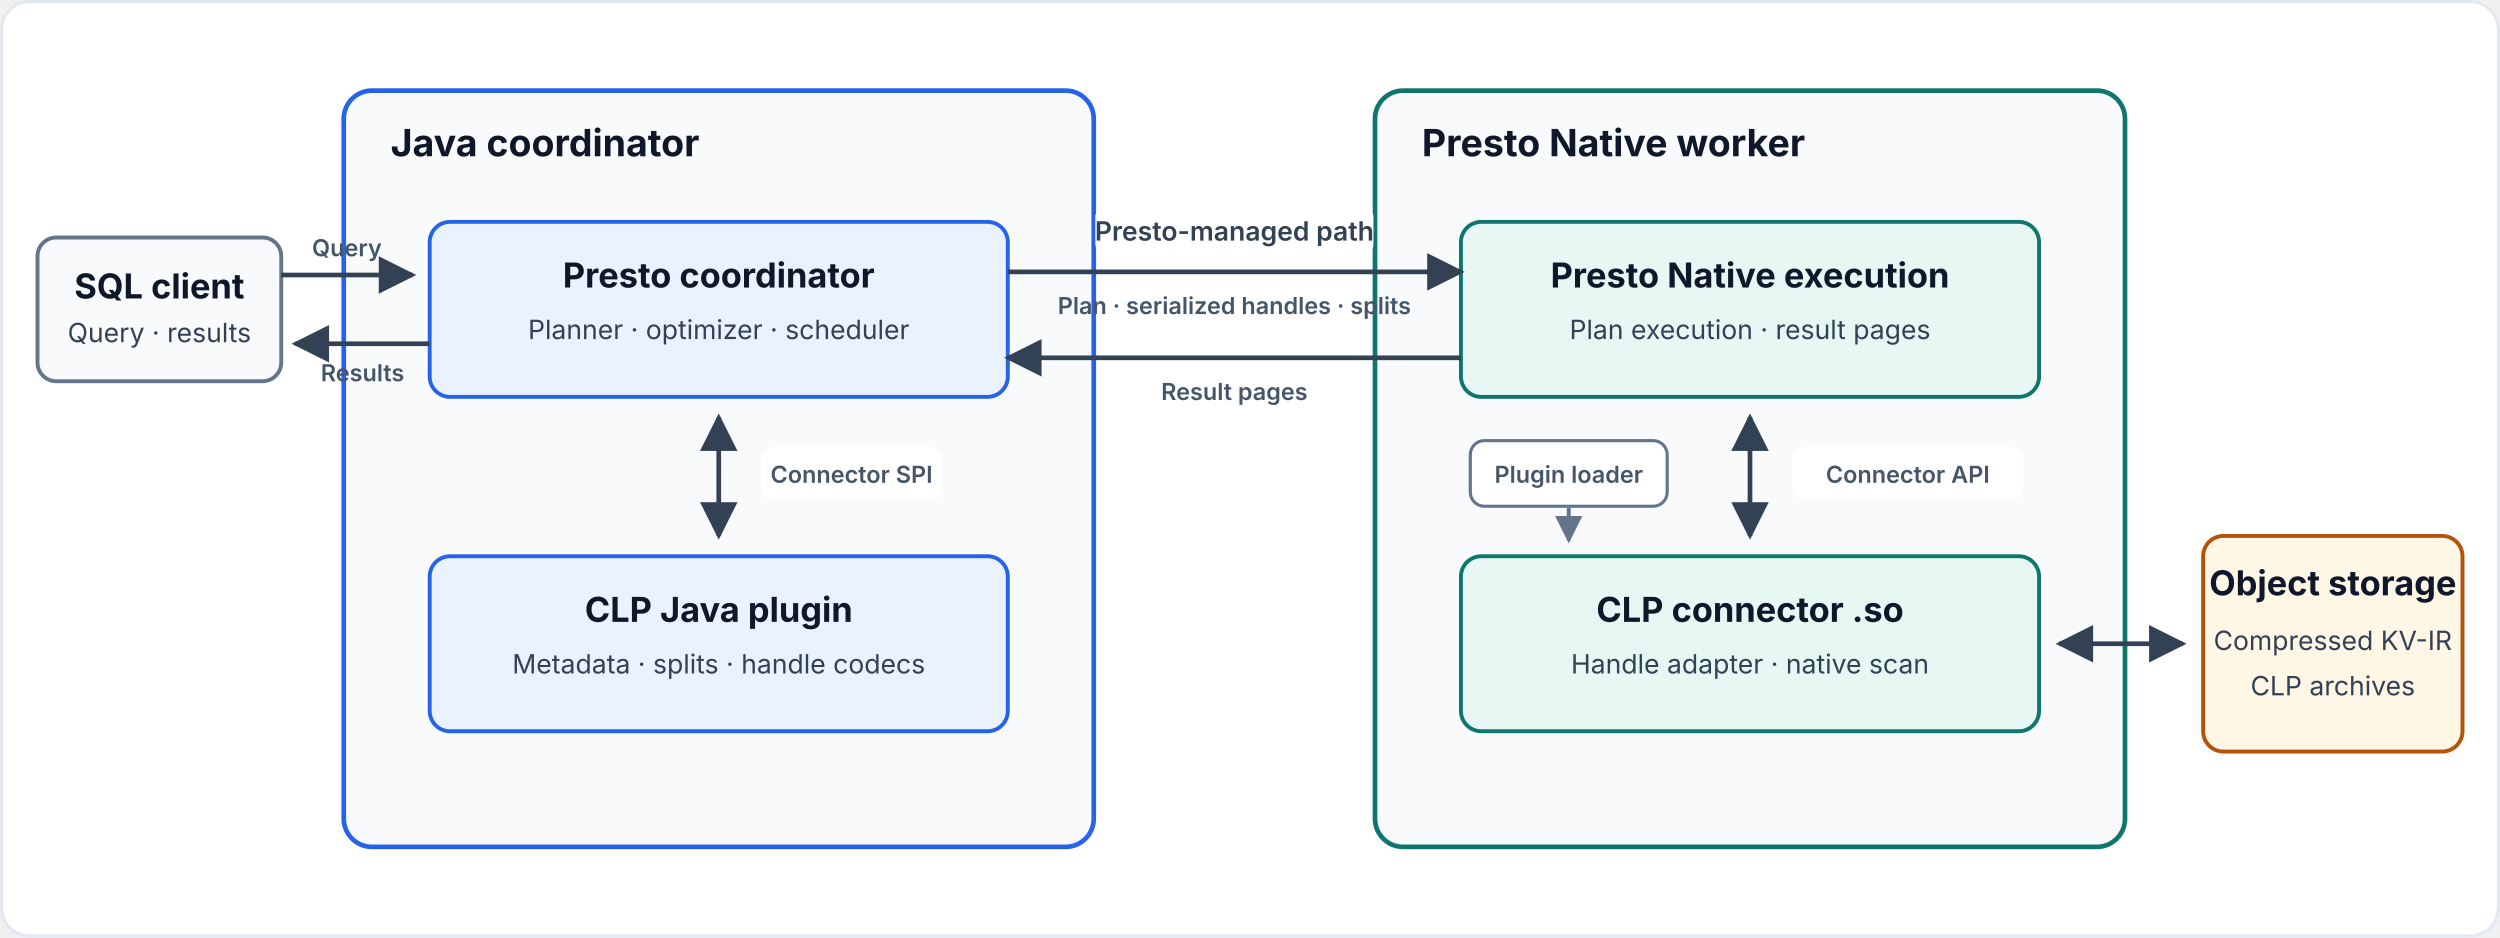
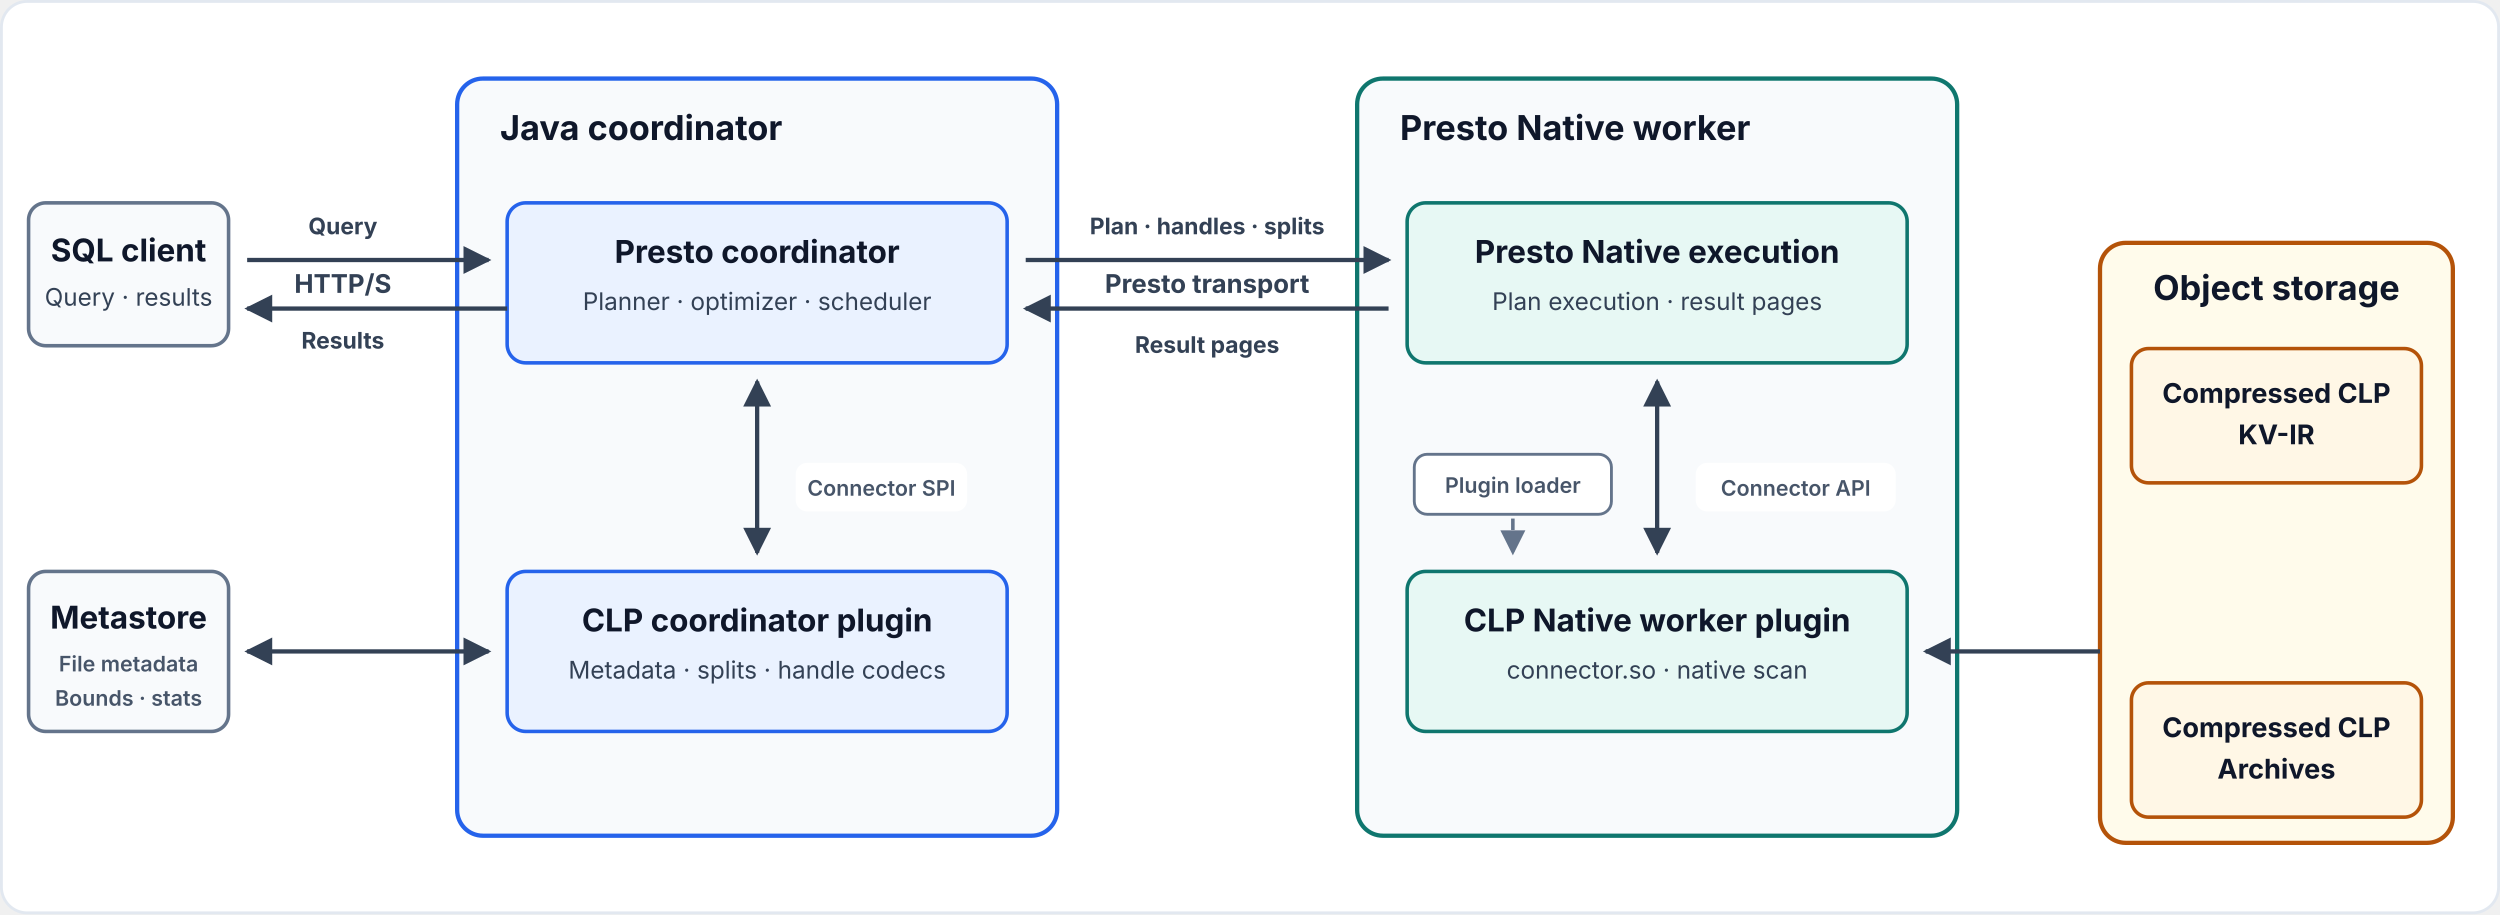
- <svg xmlns="http://www.w3.org/2000/svg" width="1600" height="600" viewBox="0 0 1600 600" role="img" aria-labelledby="title description">
+ <svg xmlns="http://www.w3.org/2000/svg" width="1750" height="640" viewBox="0 0 1750 640" role="img" aria-labelledby="title description">
  <defs>
-     <marker id="arrow" viewBox="0 0 10 10" refX="9" refY="5" markerWidth="8" markerHeight="8" orient="auto-start-reverse">
+     <marker id="arrow" viewBox="0 0 10 10" refX="9" refY="5" markerWidth="6.5" markerHeight="6.5" orient="auto-start-reverse">
      <path d="M 0 0 L 10 5 L 0 10 z" fill="#334155" />
    </marker>
    <marker id="arrow-muted" viewBox="0 0 10 10" refX="9" refY="5" markerWidth="7" markerHeight="7" orient="auto-start-reverse">
      <path d="M 0 0 L 10 5 L 0 10 z" fill="#64748b" />
    </marker>
    <style>
      text { font-family: Inter, ui-sans-serif, system-ui, -apple-system, BlinkMacSystemFont, "Segoe UI", sans-serif; fill: #0f172a; }
      .group-title { font-size: 24px; font-weight: 700; }
      .box-title { font-size: 22px; font-weight: 700; }
+       .storage-title { font-size: 19px; font-weight: 700; }
      .box-detail { font-size: 17px; fill: #334155; }
-       .edge-label { font-size: 17px; font-weight: 600; fill: #334155; }
+       .edge-label { font-size: 16px; font-weight: 700; fill: #334155; }
      .small-label { font-size: 15px; font-weight: 600; fill: #475569; }
+       .transport-label { font-size: 18px; font-weight: 700; fill: #334155; }
+       .transport-detail { font-size: 16px; font-weight: 700; fill: #334155; }
      .flow { fill: none; stroke: #334155; stroke-width: 3; marker-end: url(#arrow); }
      .interface { fill: none; stroke: #334155; stroke-width: 3; marker-start: url(#arrow); marker-end: url(#arrow); }
      .load { fill: none; stroke: #64748b; stroke-width: 2.5; stroke-dasharray: 8 7; marker-end: url(#arrow-muted); }
    </style>
  </defs>
-   <rect x="1" y="1" width="1598" height="598" rx="18" fill="#ffffff" stroke="#e2e8f0" stroke-width="2" />
-   <rect x="24" y="152" width="156" height="92" rx="12" fill="#f8fafc" stroke="#64748b" stroke-width="2.5" />
-   <text x="102" y="191" text-anchor="middle" class="box-title">SQL client</text>
-   <text x="102" y="219" text-anchor="middle" class="box-detail">Query · results</text>
-   <rect x="220" y="58" width="480" height="484" rx="18" fill="#f8fafc" stroke="#2563eb" stroke-width="3" />
-   <text x="250" y="100" class="group-title">Java coordinator</text>
-   <rect x="275" y="142" width="370" height="112" rx="13" fill="#eaf2ff" stroke="#2563eb" stroke-width="2.5" />
-   <text x="460" y="184" text-anchor="middle" class="box-title">Presto coordinator</text>
-   <text x="460" y="217" text-anchor="middle" class="box-detail">Planner · optimizer · scheduler</text>
-   <rect x="275" y="356" width="370" height="112" rx="13" fill="#eaf2ff" stroke="#2563eb" stroke-width="2.5" />
-   <text x="460" y="398" text-anchor="middle" class="box-title">CLP Java plugin</text>
-   <text x="460" y="431" text-anchor="middle" class="box-detail">Metadata · splits · handle codecs</text>
-   <path d="M 460 267 L 460 343" class="interface" />
-   <rect x="487" y="286" width="116" height="34" rx="8" fill="#ffffff" />
-   <text x="545" y="309" text-anchor="middle" class="small-label">Connector SPI</text>
-   <rect x="880" y="58" width="480" height="484" rx="18" fill="#f8fafc" stroke="#0f766e" stroke-width="3" />
-   <text x="910" y="100" class="group-title">Presto Native worker</text>
-   <rect x="935" y="142" width="370" height="112" rx="13" fill="#e7f8f4" stroke="#0f766e" stroke-width="2.5" />
-   <text x="1120" y="184" text-anchor="middle" class="box-title">Presto Native execution</text>
-   <text x="1120" y="217" text-anchor="middle" class="box-detail">Plan execution · result pages</text>
-   <rect x="935" y="356" width="370" height="112" rx="13" fill="#e7f8f4" stroke="#0f766e" stroke-width="2.5" />
-   <text x="1120" y="398" text-anchor="middle" class="box-title">CLP connector .so</text>
-   <text x="1120" y="431" text-anchor="middle" class="box-detail">Handle adapter · native scan</text>
-   <path d="M 1120 267 L 1120 343" class="interface" />
-   <rect x="1147" y="286" width="148" height="34" rx="8" fill="#ffffff" />
-   <text x="1221" y="309" text-anchor="middle" class="small-label">Connector API</text>
-   <rect x="941" y="282" width="126" height="42" rx="9" fill="#ffffff" stroke="#64748b" stroke-width="2" />
-   <text x="1004" y="309" text-anchor="middle" class="small-label">Plugin loader</text>
-   <path d="M 1004 325 L 1004 346" class="load" />
-   <path d="M 180 176 L 264 176" class="flow" />
-   <text x="222" y="164" text-anchor="middle" class="small-label">Query</text>
-   <path d="M 275 220 L 189 220" class="flow" />
-   <text x="232" y="244" text-anchor="middle" class="small-label">Results</text>
-   <path d="M 645 174 L 935 174" class="flow" />
-   <rect x="701" y="132" width="178" height="31" rx="7" fill="#ffffff" />
-   <text x="790" y="154" text-anchor="middle" class="edge-label">Presto-managed path</text>
-   <text x="790" y="201" text-anchor="middle" class="small-label">Plan · serialized handles · splits</text>
-   <path d="M 935 229 L 645 229" class="flow" />
-   <text x="790" y="256" text-anchor="middle" class="small-label">Result pages</text>
-   <rect x="1410" y="343" width="166" height="138" rx="13" fill="#fff7e6" stroke="#b45309" stroke-width="2.5" />
-   <text x="1493" y="381" text-anchor="middle" class="box-title">Object storage</text>
-   <text x="1493" y="416" text-anchor="middle" class="box-detail">Compressed KV-IR</text>
-   <text x="1493" y="445" text-anchor="middle" class="box-detail">CLP archives</text>
-   <path d="M 1318 412 L 1397 412" class="interface" />
+   <rect x="1" y="1" width="1748" height="638" rx="18" fill="#ffffff" stroke="#e2e8f0" stroke-width="2" />
+   <rect x="20" y="142" width="140" height="100" rx="12" fill="#f8fafc" stroke="#64748b" stroke-width="2.5" />
+   <text x="90" y="183" text-anchor="middle" class="box-title">SQL client</text>
+   <text x="90" y="214" text-anchor="middle" class="box-detail">Query · results</text>
+   <rect x="320" y="55" width="420" height="530" rx="18" fill="#f8fafc" stroke="#2563eb" stroke-width="3" />
+   <text x="350" y="98" class="group-title">Java coordinator</text>
+   <rect x="355" y="142" width="350" height="112" rx="13" fill="#eaf2ff" stroke="#2563eb" stroke-width="2.5" />
+   <text x="530" y="184" text-anchor="middle" class="box-title">Presto coordinator</text>
+   <text x="530" y="217" text-anchor="middle" class="box-detail">Planner · optimizer · scheduler</text>
+   <rect x="355" y="400" width="350" height="112" rx="13" fill="#eaf2ff" stroke="#2563eb" stroke-width="2.5" />
+   <text x="530" y="442" text-anchor="middle" class="box-title">CLP coordinator plugin</text>
+   <text x="530" y="475" text-anchor="middle" class="box-detail">Metadata · splits · handle codecs</text>
+   <rect x="20" y="400" width="140" height="112" rx="12" fill="#f8fafc" stroke="#64748b" stroke-width="2.5" />
+   <text x="90" y="440" text-anchor="middle" class="box-title">Metastore</text>
+   <text x="90" y="470" text-anchor="middle" class="small-label">File metadata</text>
+   <text x="90" y="494" text-anchor="middle" class="small-label">Bounds · stats</text>
+   <path d="M 173 456 L 342 456" class="interface" />
+   <path d="M 530 267 L 530 387" class="interface" />
+   <rect x="557" y="324" width="120" height="34" rx="8" fill="#ffffff" />
+   <text x="617" y="347" text-anchor="middle" class="small-label">Connector SPI</text>
+   <rect x="950" y="55" width="420" height="530" rx="18" fill="#f8fafc" stroke="#0f766e" stroke-width="3" />
+   <text x="980" y="98" class="group-title">Presto Native worker</text>
+   <rect x="985" y="142" width="350" height="112" rx="13" fill="#e7f8f4" stroke="#0f766e" stroke-width="2.5" />
+   <text x="1160" y="184" text-anchor="middle" class="box-title">Presto Native execution</text>
+   <text x="1160" y="217" text-anchor="middle" class="box-detail">Plan execution · result pages</text>
+   <rect x="985" y="400" width="350" height="112" rx="13" fill="#e7f8f4" stroke="#0f766e" stroke-width="2.5" />
+   <text x="1160" y="442" text-anchor="middle" class="box-title">CLP Native worker plugin</text>
+   <text x="1160" y="475" text-anchor="middle" class="box-detail">connector.so · native scan</text>
+   <path d="M 1160 267 L 1160 387" class="interface" />
+   <rect x="1187" y="324" width="140" height="34" rx="8" fill="#ffffff" />
+   <text x="1257" y="347" text-anchor="middle" class="small-label">Connector API</text>
+   <rect x="990" y="318" width="138" height="42" rx="9" fill="#ffffff" stroke="#64748b" stroke-width="2" />
+   <text x="1059" y="345" text-anchor="middle" class="small-label">Plugin loader</text>
+   <path d="M 1059 363 L 1059 387" class="load" />
+   <rect x="208" y="145" width="64" height="27" rx="7" fill="#ffffff" />
+   <path d="M 173 182 L 342 182" class="flow" />
+   <text x="240" y="164" text-anchor="middle" class="transport-detail">Query</text>
+   <rect x="205" y="186" width="70" height="26" rx="7" fill="#ffffff" />
+   <text x="240" y="205" text-anchor="middle" class="transport-label">HTTP/S</text>
+   <path d="M 355 216 L 173 216" class="flow" />
+   <rect x="206" y="224" width="68" height="28" rx="7" fill="#ffffff" />
+   <text x="240" y="244" text-anchor="middle" class="transport-detail">Results</text>
+   <rect x="750" y="141" width="190" height="32" rx="7" fill="#ffffff" />
+   <text x="845" y="164" text-anchor="middle" class="transport-detail">Plan · handles · splits</text>
+   <path d="M 718 182 L 972 182" class="flow" />
+   <rect x="760" y="186" width="170" height="26" rx="7" fill="#ffffff" />
+   <text x="845" y="205" text-anchor="middle" class="transport-label">Presto transport</text>
+   <path d="M 972 216 L 718 216" class="flow" />
+   <rect x="780" y="224" width="130" height="31" rx="7" fill="#ffffff" />
+   <text x="845" y="247" text-anchor="middle" class="transport-detail">Result pages</text>
+   <rect x="1470" y="170" width="247" height="420" rx="18" fill="#fffbeb" stroke="#b45309" stroke-width="3" />
+   <text x="1593.5" y="210" text-anchor="middle" class="group-title">Object storage</text>
+   <rect x="1492" y="244" width="203" height="94" rx="12" fill="#fff7e6" stroke="#b45309" stroke-width="2.5" />
+   <text x="1593.5" y="282" text-anchor="middle" class="storage-title">Compressed CLP</text>
+   <text x="1593.5" y="311" text-anchor="middle" class="storage-title">KV-IR</text>
+   <rect x="1492" y="478" width="203" height="94" rx="12" fill="#fff7e6" stroke="#b45309" stroke-width="2.5" />
+   <text x="1593.5" y="516" text-anchor="middle" class="storage-title">Compressed CLP</text>
+   <text x="1593.5" y="545" text-anchor="middle" class="storage-title">Archives</text>
+   <path d="M 1470 456 L 1348 456" class="flow" />
</svg>
